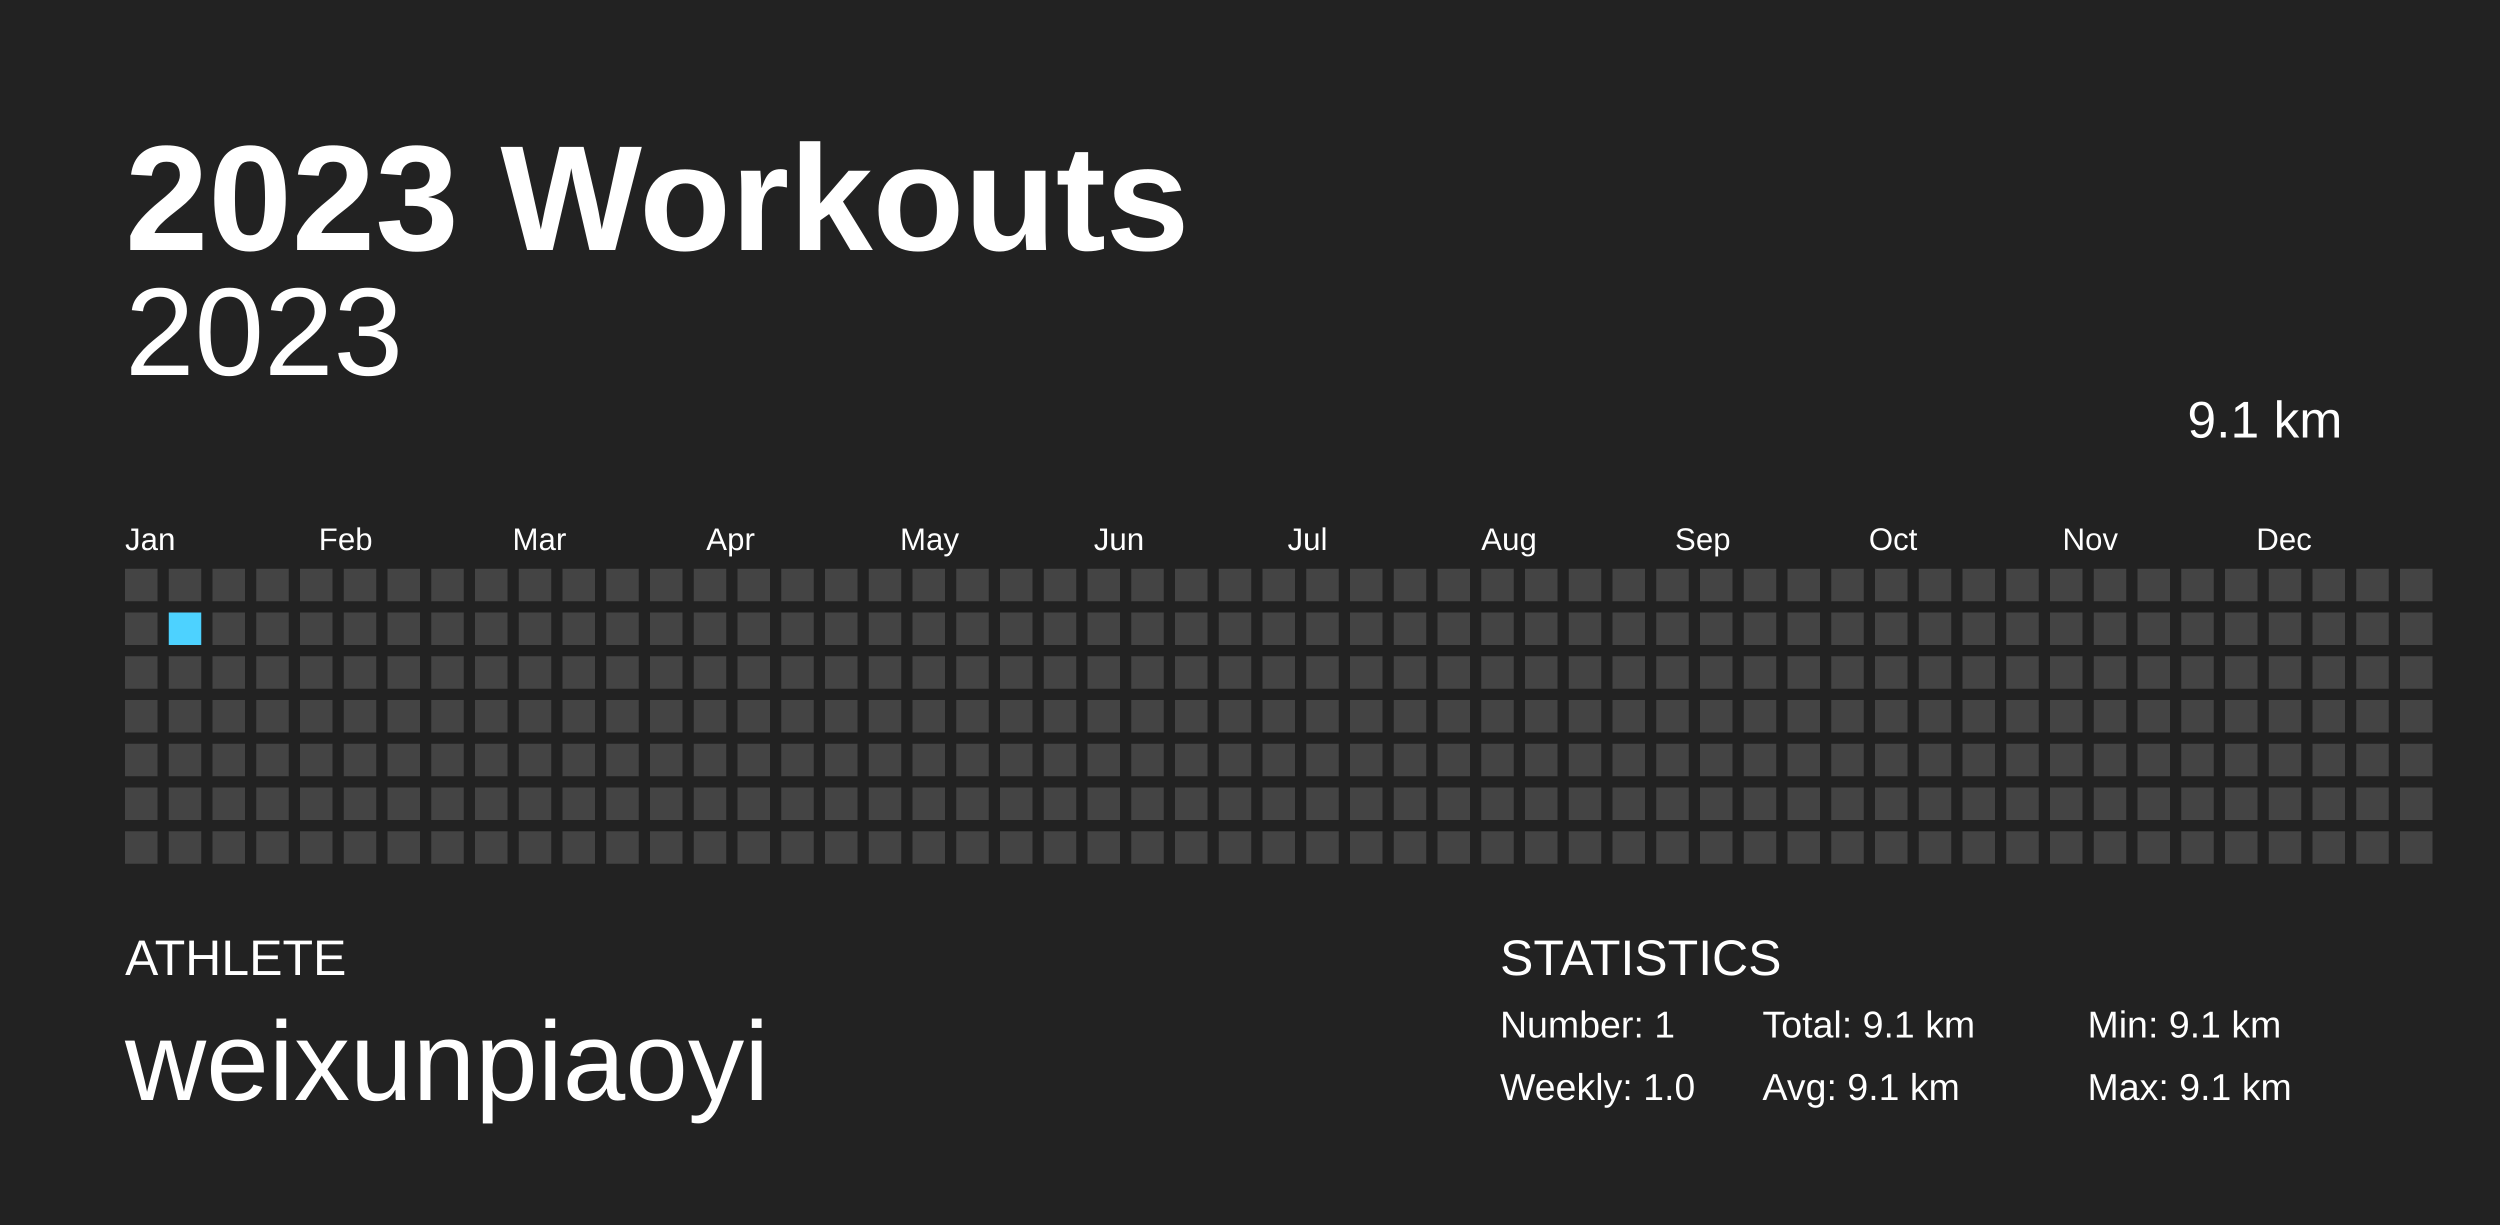
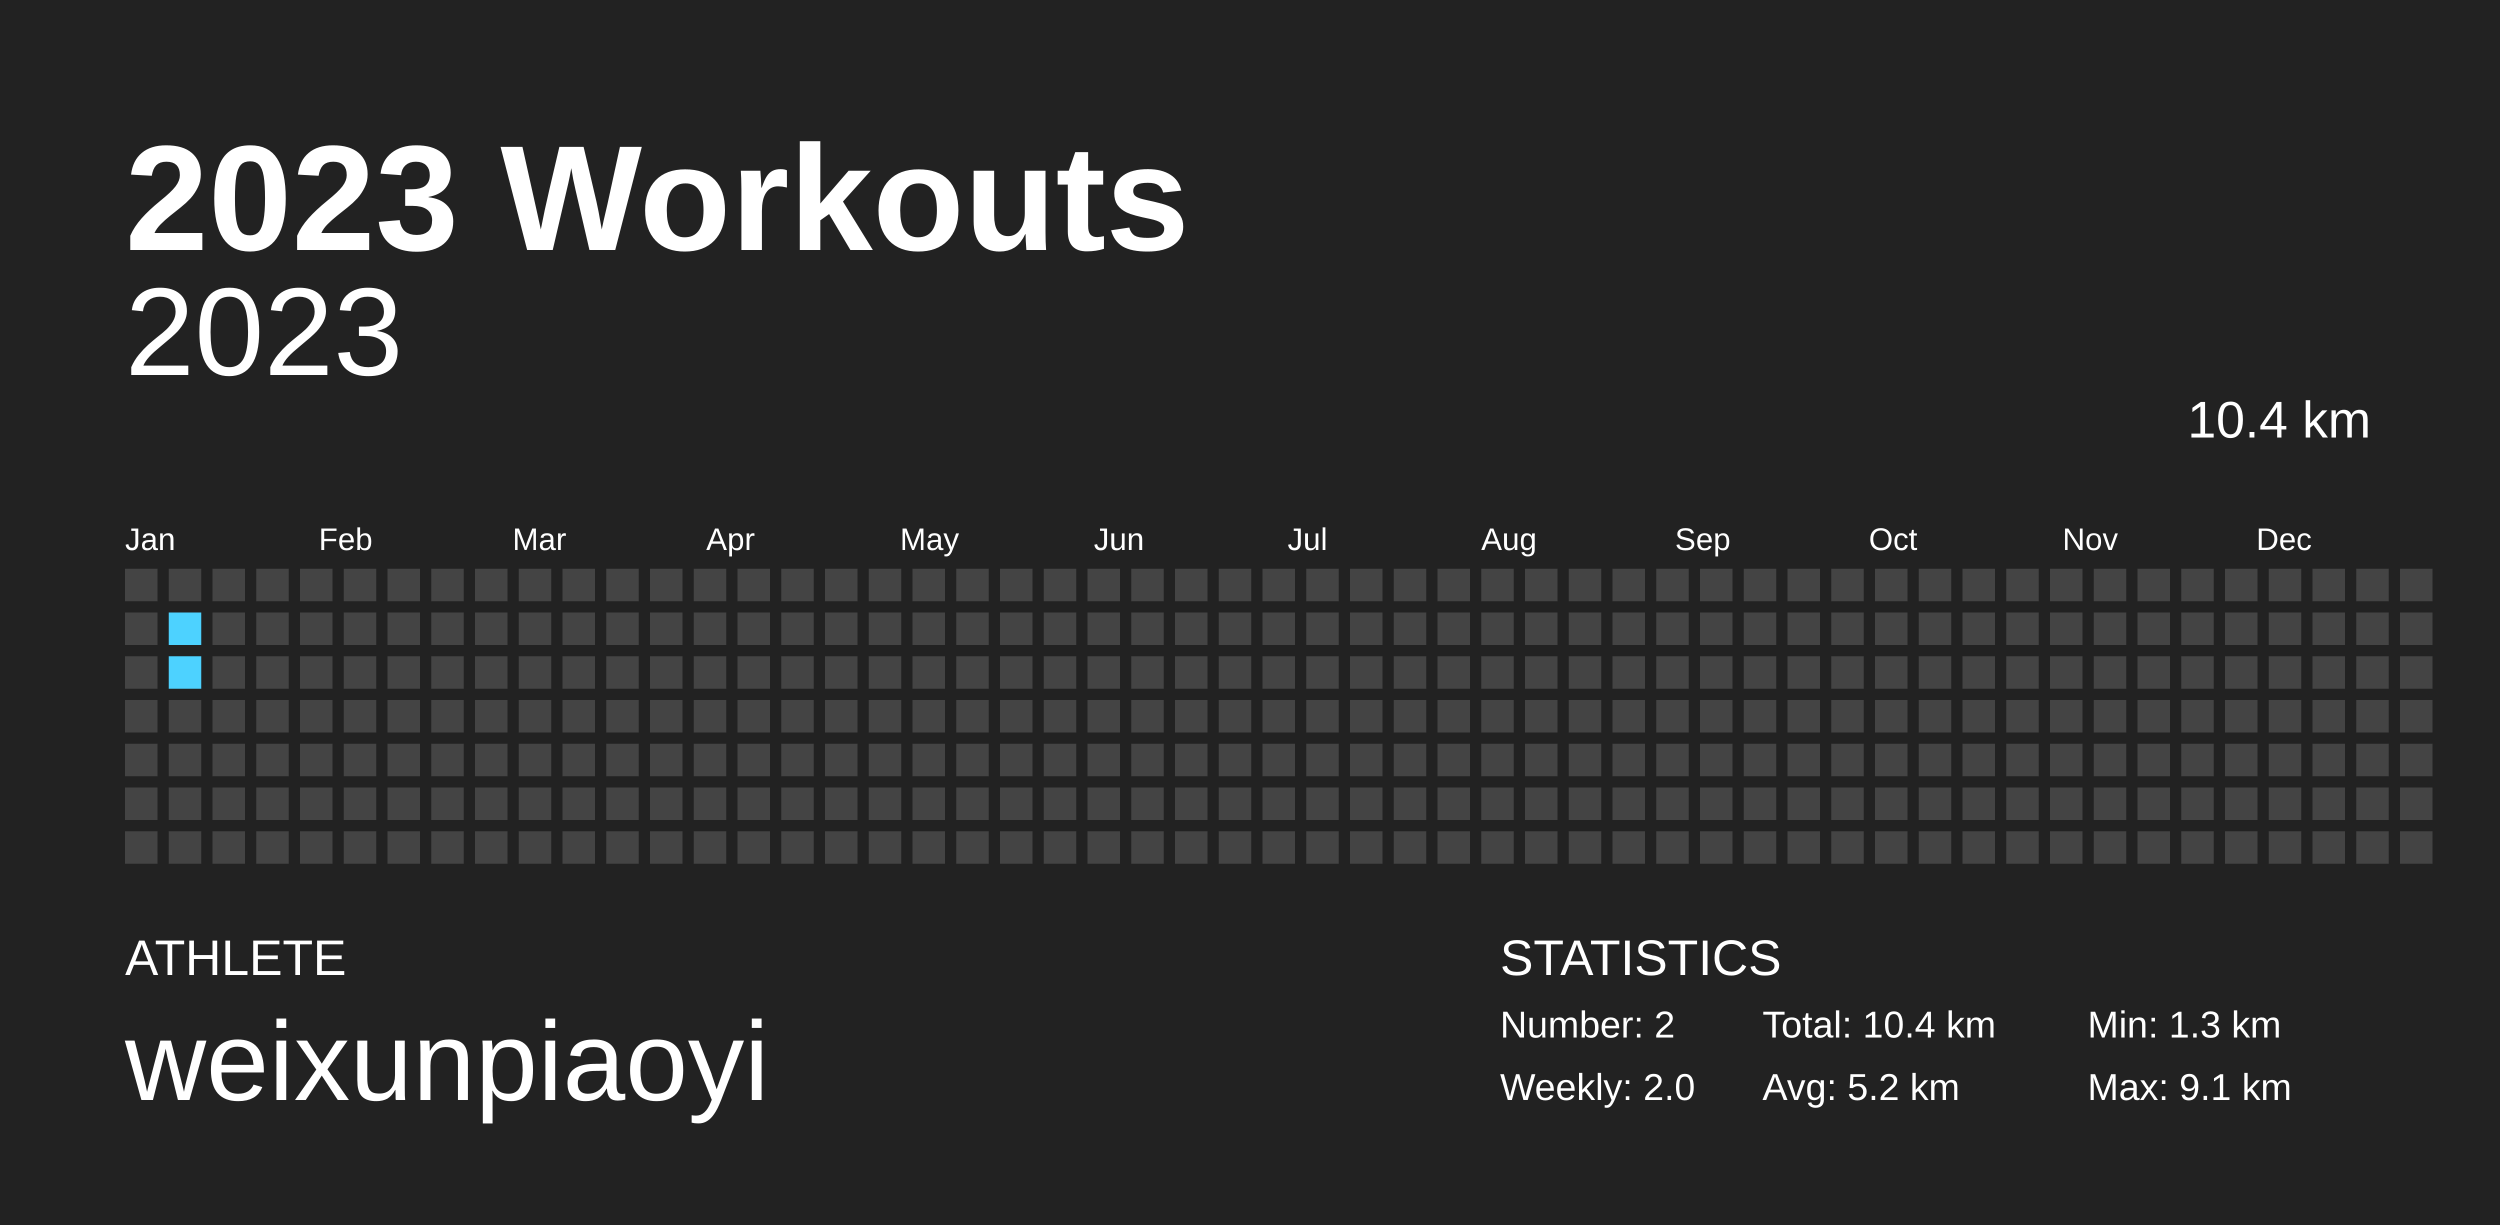
<svg xmlns="http://www.w3.org/2000/svg" baseProfile="full" height="98mm" version="1.1" viewBox="0,0,200,98" width="200mm">
  <defs />
  <rect fill="#222222" height="98" width="200" x="0" y="0" />
  <text fill="#FFFFFF" style="font-size:12px; font-family:Arial; font-weight:bold;" x="10" y="20">2023 Workouts</text>
  <text fill="#FFFFFF" style="font-size:4px; font-family:Arial" x="10" y="78">ATHLETE</text>
  <text fill="#FFFFFF" style="font-size:9px; font-family:Arial" x="10" y="88">weixunpiaoyi</text>
  <text fill="#FFFFFF" style="font-size:4px; font-family:Arial" x="120" y="78">STATISTICS</text>
-   <text fill="#FFFFFF" style="font-size:3px; font-family:Arial" x="120" y="83">Number: 1</text>
-   <text fill="#FFFFFF" style="font-size:3px; font-family:Arial" x="120" y="88">Weekly: 1.0</text>
-   <text fill="#FFFFFF" style="font-size:3px; font-family:Arial" x="141" y="83">Total: 9.1 km</text>
-   <text fill="#FFFFFF" style="font-size:3px; font-family:Arial" x="141" y="88">Avg: 9.1 km</text>
-   <text fill="#FFFFFF" style="font-size:3px; font-family:Arial" x="167" y="83">Min: 9.1 km</text>
+   <text fill="#FFFFFF" style="font-size:3px; font-family:Arial" x="120" y="83">Number: 2</text>
+   <text fill="#FFFFFF" style="font-size:3px; font-family:Arial" x="120" y="88">Weekly: 2.0</text>
+   <text fill="#FFFFFF" style="font-size:3px; font-family:Arial" x="141" y="83">Total: 10.4 km</text>
+   <text fill="#FFFFFF" style="font-size:3px; font-family:Arial" x="141" y="88">Avg: 5.2 km</text>
+   <text fill="#FFFFFF" style="font-size:3px; font-family:Arial" x="167" y="83">Min: 1.3 km</text>
  <text fill="#FFFFFF" style="font-size:3px; font-family:Arial" x="167" y="88">Max: 9.1 km</text>
  <text alignment-baseline="hanging" fill="#FFFFFF" style="font-size:10.0px; font-family:Arial;" x="10" y="30">2023</text>
-   <text alignment-baseline="hanging" fill="#FFFFFF" style="font-size:4.125px; font-family:Arial;" x="175" y="35">9.1 km</text>
+   <text alignment-baseline="hanging" fill="#FFFFFF" style="font-size:4.125px; font-family:Arial;" x="175" y="35">10.4 km</text>
  <text fill="#FFFFFF" style="font-size:2.5px; font-family:Arial" x="10.0" y="44">Jan</text>
  <text fill="#FFFFFF" style="font-size:2.5px; font-family:Arial" x="25.5" y="44">Feb</text>
  <text fill="#FFFFFF" style="font-size:2.5px; font-family:Arial" x="41.0" y="44">Mar</text>
  <text fill="#FFFFFF" style="font-size:2.5px; font-family:Arial" x="56.5" y="44">Apr</text>
  <text fill="#FFFFFF" style="font-size:2.5px; font-family:Arial" x="72.0" y="44">May</text>
  <text fill="#FFFFFF" style="font-size:2.5px; font-family:Arial" x="87.5" y="44">Jun</text>
  <text fill="#FFFFFF" style="font-size:2.5px; font-family:Arial" x="103.0" y="44">Jul</text>
  <text fill="#FFFFFF" style="font-size:2.5px; font-family:Arial" x="118.5" y="44">Aug</text>
  <text fill="#FFFFFF" style="font-size:2.5px; font-family:Arial" x="134.0" y="44">Sep</text>
  <text fill="#FFFFFF" style="font-size:2.5px; font-family:Arial" x="149.5" y="44">Oct</text>
  <text fill="#FFFFFF" style="font-size:2.5px; font-family:Arial" x="165.0" y="44">Nov</text>
  <text fill="#FFFFFF" style="font-size:2.5px; font-family:Arial" x="180.5" y="44">Dec</text>
  <rect fill="#444444" height="2.6" width="2.6" x="10.0" y="45.5" />
  <rect fill="#444444" height="2.6" width="2.6" x="10.0" y="49.0" />
  <rect fill="#444444" height="2.6" width="2.6" x="10.0" y="52.5" />
  <rect fill="#444444" height="2.6" width="2.6" x="10.0" y="56.0" />
  <rect fill="#444444" height="2.6" width="2.6" x="10.0" y="59.5" />
  <rect fill="#444444" height="2.6" width="2.6" x="10.0" y="63.0" />
  <rect fill="#444444" height="2.6" width="2.6" x="10.0" y="66.5" />
  <rect fill="#444444" height="2.6" width="2.6" x="13.5" y="45.5" />
-   <rect fill="#4DD2FF" height="2.6" width="2.6" x="13.5" y="49.0" />
-   <rect fill="#444444" height="2.6" width="2.6" x="13.5" y="52.5" />
+   <rect fill="#4dd2ff" height="2.6" width="2.6" x="13.5" y="49.0" />
+   <rect fill="#4dd2ff" height="2.6" width="2.6" x="13.5" y="52.5" />
  <rect fill="#444444" height="2.6" width="2.6" x="13.5" y="56.0" />
  <rect fill="#444444" height="2.6" width="2.6" x="13.5" y="59.5" />
  <rect fill="#444444" height="2.6" width="2.6" x="13.5" y="63.0" />
  <rect fill="#444444" height="2.6" width="2.6" x="13.5" y="66.5" />
  <rect fill="#444444" height="2.6" width="2.6" x="17.0" y="45.5" />
  <rect fill="#444444" height="2.6" width="2.6" x="17.0" y="49.0" />
  <rect fill="#444444" height="2.6" width="2.6" x="17.0" y="52.5" />
  <rect fill="#444444" height="2.6" width="2.6" x="17.0" y="56.0" />
  <rect fill="#444444" height="2.6" width="2.6" x="17.0" y="59.5" />
  <rect fill="#444444" height="2.6" width="2.6" x="17.0" y="63.0" />
  <rect fill="#444444" height="2.6" width="2.6" x="17.0" y="66.5" />
  <rect fill="#444444" height="2.6" width="2.6" x="20.5" y="45.5" />
  <rect fill="#444444" height="2.6" width="2.6" x="20.5" y="49.0" />
  <rect fill="#444444" height="2.6" width="2.6" x="20.5" y="52.5" />
  <rect fill="#444444" height="2.6" width="2.6" x="20.5" y="56.0" />
  <rect fill="#444444" height="2.6" width="2.6" x="20.5" y="59.5" />
  <rect fill="#444444" height="2.6" width="2.6" x="20.5" y="63.0" />
  <rect fill="#444444" height="2.6" width="2.6" x="20.5" y="66.5" />
  <rect fill="#444444" height="2.6" width="2.6" x="24.0" y="45.5" />
  <rect fill="#444444" height="2.6" width="2.6" x="24.0" y="49.0" />
  <rect fill="#444444" height="2.6" width="2.6" x="24.0" y="52.5" />
  <rect fill="#444444" height="2.6" width="2.6" x="24.0" y="56.0" />
  <rect fill="#444444" height="2.6" width="2.6" x="24.0" y="59.5" />
  <rect fill="#444444" height="2.6" width="2.6" x="24.0" y="63.0" />
  <rect fill="#444444" height="2.6" width="2.6" x="24.0" y="66.5" />
  <rect fill="#444444" height="2.6" width="2.6" x="27.5" y="45.5" />
  <rect fill="#444444" height="2.6" width="2.6" x="27.5" y="49.0" />
  <rect fill="#444444" height="2.6" width="2.6" x="27.5" y="52.5" />
  <rect fill="#444444" height="2.6" width="2.6" x="27.5" y="56.0" />
  <rect fill="#444444" height="2.6" width="2.6" x="27.5" y="59.5" />
  <rect fill="#444444" height="2.6" width="2.6" x="27.5" y="63.0" />
  <rect fill="#444444" height="2.6" width="2.6" x="27.5" y="66.5" />
  <rect fill="#444444" height="2.6" width="2.6" x="31.0" y="45.5" />
  <rect fill="#444444" height="2.6" width="2.6" x="31.0" y="49.0" />
  <rect fill="#444444" height="2.6" width="2.6" x="31.0" y="52.5" />
  <rect fill="#444444" height="2.6" width="2.6" x="31.0" y="56.0" />
  <rect fill="#444444" height="2.6" width="2.6" x="31.0" y="59.5" />
  <rect fill="#444444" height="2.6" width="2.6" x="31.0" y="63.0" />
  <rect fill="#444444" height="2.6" width="2.6" x="31.0" y="66.5" />
  <rect fill="#444444" height="2.6" width="2.6" x="34.5" y="45.5" />
  <rect fill="#444444" height="2.6" width="2.6" x="34.5" y="49.0" />
  <rect fill="#444444" height="2.6" width="2.6" x="34.5" y="52.5" />
  <rect fill="#444444" height="2.6" width="2.6" x="34.5" y="56.0" />
  <rect fill="#444444" height="2.6" width="2.6" x="34.5" y="59.5" />
  <rect fill="#444444" height="2.6" width="2.6" x="34.5" y="63.0" />
  <rect fill="#444444" height="2.6" width="2.6" x="34.5" y="66.5" />
  <rect fill="#444444" height="2.6" width="2.6" x="38.0" y="45.5" />
  <rect fill="#444444" height="2.6" width="2.6" x="38.0" y="49.0" />
  <rect fill="#444444" height="2.6" width="2.6" x="38.0" y="52.5" />
  <rect fill="#444444" height="2.6" width="2.6" x="38.0" y="56.0" />
  <rect fill="#444444" height="2.6" width="2.6" x="38.0" y="59.5" />
  <rect fill="#444444" height="2.6" width="2.6" x="38.0" y="63.0" />
  <rect fill="#444444" height="2.6" width="2.6" x="38.0" y="66.5" />
  <rect fill="#444444" height="2.6" width="2.6" x="41.5" y="45.5" />
  <rect fill="#444444" height="2.6" width="2.6" x="41.5" y="49.0" />
  <rect fill="#444444" height="2.6" width="2.6" x="41.5" y="52.5" />
  <rect fill="#444444" height="2.6" width="2.6" x="41.5" y="56.0" />
  <rect fill="#444444" height="2.6" width="2.6" x="41.5" y="59.5" />
  <rect fill="#444444" height="2.6" width="2.6" x="41.5" y="63.0" />
  <rect fill="#444444" height="2.6" width="2.6" x="41.5" y="66.5" />
  <rect fill="#444444" height="2.6" width="2.6" x="45.0" y="45.5" />
  <rect fill="#444444" height="2.6" width="2.6" x="45.0" y="49.0" />
  <rect fill="#444444" height="2.6" width="2.6" x="45.0" y="52.5" />
  <rect fill="#444444" height="2.6" width="2.6" x="45.0" y="56.0" />
  <rect fill="#444444" height="2.6" width="2.6" x="45.0" y="59.5" />
  <rect fill="#444444" height="2.6" width="2.6" x="45.0" y="63.0" />
  <rect fill="#444444" height="2.6" width="2.6" x="45.0" y="66.5" />
  <rect fill="#444444" height="2.6" width="2.6" x="48.5" y="45.5" />
  <rect fill="#444444" height="2.6" width="2.6" x="48.5" y="49.0" />
  <rect fill="#444444" height="2.6" width="2.6" x="48.5" y="52.5" />
  <rect fill="#444444" height="2.6" width="2.6" x="48.5" y="56.0" />
  <rect fill="#444444" height="2.6" width="2.6" x="48.5" y="59.5" />
  <rect fill="#444444" height="2.6" width="2.6" x="48.5" y="63.0" />
  <rect fill="#444444" height="2.6" width="2.6" x="48.5" y="66.5" />
  <rect fill="#444444" height="2.6" width="2.6" x="52.0" y="45.5" />
  <rect fill="#444444" height="2.6" width="2.6" x="52.0" y="49.0" />
  <rect fill="#444444" height="2.6" width="2.6" x="52.0" y="52.5" />
  <rect fill="#444444" height="2.6" width="2.6" x="52.0" y="56.0" />
  <rect fill="#444444" height="2.6" width="2.6" x="52.0" y="59.5" />
  <rect fill="#444444" height="2.6" width="2.6" x="52.0" y="63.0" />
  <rect fill="#444444" height="2.6" width="2.6" x="52.0" y="66.5" />
  <rect fill="#444444" height="2.6" width="2.6" x="55.5" y="45.5" />
  <rect fill="#444444" height="2.6" width="2.6" x="55.5" y="49.0" />
  <rect fill="#444444" height="2.6" width="2.6" x="55.5" y="52.5" />
  <rect fill="#444444" height="2.6" width="2.6" x="55.5" y="56.0" />
  <rect fill="#444444" height="2.6" width="2.6" x="55.5" y="59.5" />
  <rect fill="#444444" height="2.6" width="2.6" x="55.5" y="63.0" />
  <rect fill="#444444" height="2.6" width="2.6" x="55.5" y="66.5" />
  <rect fill="#444444" height="2.6" width="2.6" x="59.0" y="45.5" />
  <rect fill="#444444" height="2.6" width="2.6" x="59.0" y="49.0" />
  <rect fill="#444444" height="2.6" width="2.6" x="59.0" y="52.5" />
  <rect fill="#444444" height="2.6" width="2.6" x="59.0" y="56.0" />
  <rect fill="#444444" height="2.6" width="2.6" x="59.0" y="59.5" />
  <rect fill="#444444" height="2.6" width="2.6" x="59.0" y="63.0" />
  <rect fill="#444444" height="2.6" width="2.6" x="59.0" y="66.5" />
  <rect fill="#444444" height="2.6" width="2.6" x="62.5" y="45.5" />
  <rect fill="#444444" height="2.6" width="2.6" x="62.5" y="49.0" />
  <rect fill="#444444" height="2.6" width="2.6" x="62.5" y="52.5" />
  <rect fill="#444444" height="2.6" width="2.6" x="62.5" y="56.0" />
  <rect fill="#444444" height="2.6" width="2.6" x="62.5" y="59.5" />
  <rect fill="#444444" height="2.6" width="2.6" x="62.5" y="63.0" />
  <rect fill="#444444" height="2.6" width="2.6" x="62.5" y="66.5" />
  <rect fill="#444444" height="2.6" width="2.6" x="66.0" y="45.5" />
  <rect fill="#444444" height="2.6" width="2.6" x="66.0" y="49.0" />
  <rect fill="#444444" height="2.6" width="2.6" x="66.0" y="52.5" />
  <rect fill="#444444" height="2.6" width="2.6" x="66.0" y="56.0" />
  <rect fill="#444444" height="2.6" width="2.6" x="66.0" y="59.5" />
  <rect fill="#444444" height="2.6" width="2.6" x="66.0" y="63.0" />
  <rect fill="#444444" height="2.6" width="2.6" x="66.0" y="66.5" />
  <rect fill="#444444" height="2.6" width="2.6" x="69.5" y="45.5" />
  <rect fill="#444444" height="2.6" width="2.6" x="69.5" y="49.0" />
  <rect fill="#444444" height="2.6" width="2.6" x="69.5" y="52.5" />
  <rect fill="#444444" height="2.6" width="2.6" x="69.5" y="56.0" />
  <rect fill="#444444" height="2.6" width="2.6" x="69.5" y="59.5" />
  <rect fill="#444444" height="2.6" width="2.6" x="69.5" y="63.0" />
  <rect fill="#444444" height="2.6" width="2.6" x="69.5" y="66.5" />
  <rect fill="#444444" height="2.6" width="2.6" x="73.0" y="45.5" />
  <rect fill="#444444" height="2.6" width="2.6" x="73.0" y="49.0" />
  <rect fill="#444444" height="2.6" width="2.6" x="73.0" y="52.5" />
  <rect fill="#444444" height="2.6" width="2.6" x="73.0" y="56.0" />
  <rect fill="#444444" height="2.6" width="2.6" x="73.0" y="59.5" />
  <rect fill="#444444" height="2.6" width="2.6" x="73.0" y="63.0" />
  <rect fill="#444444" height="2.6" width="2.6" x="73.0" y="66.5" />
  <rect fill="#444444" height="2.6" width="2.6" x="76.5" y="45.5" />
  <rect fill="#444444" height="2.6" width="2.6" x="76.5" y="49.0" />
  <rect fill="#444444" height="2.6" width="2.6" x="76.5" y="52.5" />
  <rect fill="#444444" height="2.6" width="2.6" x="76.5" y="56.0" />
  <rect fill="#444444" height="2.6" width="2.6" x="76.5" y="59.5" />
  <rect fill="#444444" height="2.6" width="2.6" x="76.5" y="63.0" />
  <rect fill="#444444" height="2.6" width="2.6" x="76.5" y="66.5" />
  <rect fill="#444444" height="2.6" width="2.6" x="80.0" y="45.5" />
  <rect fill="#444444" height="2.6" width="2.6" x="80.0" y="49.0" />
  <rect fill="#444444" height="2.6" width="2.6" x="80.0" y="52.5" />
  <rect fill="#444444" height="2.6" width="2.6" x="80.0" y="56.0" />
  <rect fill="#444444" height="2.6" width="2.6" x="80.0" y="59.5" />
  <rect fill="#444444" height="2.6" width="2.6" x="80.0" y="63.0" />
  <rect fill="#444444" height="2.6" width="2.6" x="80.0" y="66.5" />
  <rect fill="#444444" height="2.6" width="2.6" x="83.5" y="45.5" />
  <rect fill="#444444" height="2.6" width="2.6" x="83.5" y="49.0" />
  <rect fill="#444444" height="2.6" width="2.6" x="83.5" y="52.5" />
  <rect fill="#444444" height="2.6" width="2.6" x="83.5" y="56.0" />
  <rect fill="#444444" height="2.6" width="2.6" x="83.5" y="59.5" />
  <rect fill="#444444" height="2.6" width="2.6" x="83.5" y="63.0" />
  <rect fill="#444444" height="2.6" width="2.6" x="83.5" y="66.5" />
  <rect fill="#444444" height="2.6" width="2.6" x="87.0" y="45.5" />
  <rect fill="#444444" height="2.6" width="2.6" x="87.0" y="49.0" />
  <rect fill="#444444" height="2.6" width="2.6" x="87.0" y="52.5" />
  <rect fill="#444444" height="2.6" width="2.6" x="87.0" y="56.0" />
  <rect fill="#444444" height="2.6" width="2.6" x="87.0" y="59.5" />
  <rect fill="#444444" height="2.6" width="2.6" x="87.0" y="63.0" />
  <rect fill="#444444" height="2.6" width="2.6" x="87.0" y="66.5" />
  <rect fill="#444444" height="2.6" width="2.6" x="90.5" y="45.5" />
  <rect fill="#444444" height="2.6" width="2.6" x="90.5" y="49.0" />
  <rect fill="#444444" height="2.6" width="2.6" x="90.5" y="52.5" />
  <rect fill="#444444" height="2.6" width="2.6" x="90.5" y="56.0" />
  <rect fill="#444444" height="2.6" width="2.6" x="90.5" y="59.5" />
  <rect fill="#444444" height="2.6" width="2.6" x="90.5" y="63.0" />
  <rect fill="#444444" height="2.6" width="2.6" x="90.5" y="66.5" />
  <rect fill="#444444" height="2.6" width="2.6" x="94.0" y="45.5" />
  <rect fill="#444444" height="2.6" width="2.6" x="94.0" y="49.0" />
  <rect fill="#444444" height="2.6" width="2.6" x="94.0" y="52.5" />
  <rect fill="#444444" height="2.6" width="2.6" x="94.0" y="56.0" />
  <rect fill="#444444" height="2.6" width="2.6" x="94.0" y="59.5" />
  <rect fill="#444444" height="2.6" width="2.6" x="94.0" y="63.0" />
  <rect fill="#444444" height="2.6" width="2.6" x="94.0" y="66.5" />
  <rect fill="#444444" height="2.6" width="2.6" x="97.5" y="45.5" />
  <rect fill="#444444" height="2.6" width="2.6" x="97.5" y="49.0" />
  <rect fill="#444444" height="2.6" width="2.6" x="97.5" y="52.5" />
  <rect fill="#444444" height="2.6" width="2.6" x="97.5" y="56.0" />
  <rect fill="#444444" height="2.6" width="2.6" x="97.5" y="59.5" />
  <rect fill="#444444" height="2.6" width="2.6" x="97.5" y="63.0" />
  <rect fill="#444444" height="2.6" width="2.6" x="97.5" y="66.5" />
  <rect fill="#444444" height="2.6" width="2.6" x="101.0" y="45.5" />
  <rect fill="#444444" height="2.6" width="2.6" x="101.0" y="49.0" />
  <rect fill="#444444" height="2.6" width="2.6" x="101.0" y="52.5" />
  <rect fill="#444444" height="2.6" width="2.6" x="101.0" y="56.0" />
  <rect fill="#444444" height="2.6" width="2.6" x="101.0" y="59.5" />
  <rect fill="#444444" height="2.6" width="2.6" x="101.0" y="63.0" />
  <rect fill="#444444" height="2.6" width="2.6" x="101.0" y="66.5" />
  <rect fill="#444444" height="2.6" width="2.6" x="104.5" y="45.5" />
  <rect fill="#444444" height="2.6" width="2.6" x="104.5" y="49.0" />
  <rect fill="#444444" height="2.6" width="2.6" x="104.5" y="52.5" />
  <rect fill="#444444" height="2.6" width="2.6" x="104.5" y="56.0" />
  <rect fill="#444444" height="2.6" width="2.6" x="104.5" y="59.5" />
  <rect fill="#444444" height="2.6" width="2.6" x="104.5" y="63.0" />
  <rect fill="#444444" height="2.6" width="2.6" x="104.5" y="66.5" />
  <rect fill="#444444" height="2.6" width="2.6" x="108.0" y="45.5" />
  <rect fill="#444444" height="2.6" width="2.6" x="108.0" y="49.0" />
  <rect fill="#444444" height="2.6" width="2.6" x="108.0" y="52.5" />
  <rect fill="#444444" height="2.6" width="2.6" x="108.0" y="56.0" />
  <rect fill="#444444" height="2.6" width="2.6" x="108.0" y="59.5" />
  <rect fill="#444444" height="2.6" width="2.6" x="108.0" y="63.0" />
  <rect fill="#444444" height="2.6" width="2.6" x="108.0" y="66.5" />
  <rect fill="#444444" height="2.6" width="2.6" x="111.5" y="45.5" />
  <rect fill="#444444" height="2.6" width="2.6" x="111.5" y="49.0" />
  <rect fill="#444444" height="2.6" width="2.6" x="111.5" y="52.5" />
  <rect fill="#444444" height="2.6" width="2.6" x="111.5" y="56.0" />
  <rect fill="#444444" height="2.6" width="2.6" x="111.5" y="59.5" />
  <rect fill="#444444" height="2.6" width="2.6" x="111.5" y="63.0" />
  <rect fill="#444444" height="2.6" width="2.6" x="111.5" y="66.5" />
  <rect fill="#444444" height="2.6" width="2.6" x="115.0" y="45.5" />
  <rect fill="#444444" height="2.6" width="2.6" x="115.0" y="49.0" />
  <rect fill="#444444" height="2.6" width="2.6" x="115.0" y="52.5" />
  <rect fill="#444444" height="2.6" width="2.6" x="115.0" y="56.0" />
  <rect fill="#444444" height="2.6" width="2.6" x="115.0" y="59.5" />
  <rect fill="#444444" height="2.6" width="2.6" x="115.0" y="63.0" />
  <rect fill="#444444" height="2.6" width="2.6" x="115.0" y="66.5" />
  <rect fill="#444444" height="2.6" width="2.6" x="118.5" y="45.5" />
  <rect fill="#444444" height="2.6" width="2.6" x="118.5" y="49.0" />
  <rect fill="#444444" height="2.6" width="2.6" x="118.5" y="52.5" />
  <rect fill="#444444" height="2.6" width="2.6" x="118.5" y="56.0" />
  <rect fill="#444444" height="2.6" width="2.6" x="118.5" y="59.5" />
  <rect fill="#444444" height="2.6" width="2.6" x="118.5" y="63.0" />
  <rect fill="#444444" height="2.6" width="2.6" x="118.5" y="66.5" />
  <rect fill="#444444" height="2.6" width="2.6" x="122.0" y="45.5" />
  <rect fill="#444444" height="2.6" width="2.6" x="122.0" y="49.0" />
  <rect fill="#444444" height="2.6" width="2.6" x="122.0" y="52.5" />
  <rect fill="#444444" height="2.6" width="2.6" x="122.0" y="56.0" />
  <rect fill="#444444" height="2.6" width="2.6" x="122.0" y="59.5" />
  <rect fill="#444444" height="2.6" width="2.6" x="122.0" y="63.0" />
  <rect fill="#444444" height="2.6" width="2.6" x="122.0" y="66.5" />
  <rect fill="#444444" height="2.6" width="2.6" x="125.5" y="45.5" />
  <rect fill="#444444" height="2.6" width="2.6" x="125.5" y="49.0" />
  <rect fill="#444444" height="2.6" width="2.6" x="125.5" y="52.5" />
  <rect fill="#444444" height="2.6" width="2.6" x="125.5" y="56.0" />
  <rect fill="#444444" height="2.6" width="2.6" x="125.5" y="59.5" />
  <rect fill="#444444" height="2.6" width="2.6" x="125.5" y="63.0" />
  <rect fill="#444444" height="2.6" width="2.6" x="125.5" y="66.5" />
  <rect fill="#444444" height="2.6" width="2.6" x="129.0" y="45.5" />
  <rect fill="#444444" height="2.6" width="2.6" x="129.0" y="49.0" />
  <rect fill="#444444" height="2.6" width="2.6" x="129.0" y="52.5" />
  <rect fill="#444444" height="2.6" width="2.6" x="129.0" y="56.0" />
  <rect fill="#444444" height="2.6" width="2.6" x="129.0" y="59.5" />
  <rect fill="#444444" height="2.6" width="2.6" x="129.0" y="63.0" />
  <rect fill="#444444" height="2.6" width="2.6" x="129.0" y="66.5" />
  <rect fill="#444444" height="2.6" width="2.6" x="132.5" y="45.5" />
  <rect fill="#444444" height="2.6" width="2.6" x="132.5" y="49.0" />
  <rect fill="#444444" height="2.6" width="2.6" x="132.5" y="52.5" />
  <rect fill="#444444" height="2.6" width="2.6" x="132.5" y="56.0" />
  <rect fill="#444444" height="2.6" width="2.6" x="132.5" y="59.5" />
  <rect fill="#444444" height="2.6" width="2.6" x="132.5" y="63.0" />
  <rect fill="#444444" height="2.6" width="2.6" x="132.5" y="66.5" />
  <rect fill="#444444" height="2.6" width="2.6" x="136.0" y="45.5" />
  <rect fill="#444444" height="2.6" width="2.6" x="136.0" y="49.0" />
  <rect fill="#444444" height="2.6" width="2.6" x="136.0" y="52.5" />
  <rect fill="#444444" height="2.6" width="2.6" x="136.0" y="56.0" />
  <rect fill="#444444" height="2.6" width="2.6" x="136.0" y="59.5" />
  <rect fill="#444444" height="2.6" width="2.6" x="136.0" y="63.0" />
  <rect fill="#444444" height="2.6" width="2.6" x="136.0" y="66.5" />
  <rect fill="#444444" height="2.6" width="2.6" x="139.5" y="45.5" />
  <rect fill="#444444" height="2.6" width="2.6" x="139.5" y="49.0" />
  <rect fill="#444444" height="2.6" width="2.6" x="139.5" y="52.5" />
  <rect fill="#444444" height="2.6" width="2.6" x="139.5" y="56.0" />
  <rect fill="#444444" height="2.6" width="2.6" x="139.5" y="59.5" />
  <rect fill="#444444" height="2.6" width="2.6" x="139.5" y="63.0" />
  <rect fill="#444444" height="2.6" width="2.6" x="139.5" y="66.5" />
  <rect fill="#444444" height="2.6" width="2.6" x="143.0" y="45.5" />
  <rect fill="#444444" height="2.6" width="2.6" x="143.0" y="49.0" />
  <rect fill="#444444" height="2.6" width="2.6" x="143.0" y="52.5" />
  <rect fill="#444444" height="2.6" width="2.6" x="143.0" y="56.0" />
  <rect fill="#444444" height="2.6" width="2.6" x="143.0" y="59.5" />
  <rect fill="#444444" height="2.6" width="2.6" x="143.0" y="63.0" />
  <rect fill="#444444" height="2.6" width="2.6" x="143.0" y="66.5" />
  <rect fill="#444444" height="2.6" width="2.6" x="146.5" y="45.5" />
  <rect fill="#444444" height="2.6" width="2.6" x="146.5" y="49.0" />
  <rect fill="#444444" height="2.6" width="2.6" x="146.5" y="52.5" />
  <rect fill="#444444" height="2.6" width="2.6" x="146.5" y="56.0" />
  <rect fill="#444444" height="2.6" width="2.6" x="146.5" y="59.5" />
  <rect fill="#444444" height="2.6" width="2.6" x="146.5" y="63.0" />
  <rect fill="#444444" height="2.6" width="2.6" x="146.5" y="66.5" />
  <rect fill="#444444" height="2.6" width="2.6" x="150.0" y="45.5" />
  <rect fill="#444444" height="2.6" width="2.6" x="150.0" y="49.0" />
  <rect fill="#444444" height="2.6" width="2.6" x="150.0" y="52.5" />
  <rect fill="#444444" height="2.6" width="2.6" x="150.0" y="56.0" />
  <rect fill="#444444" height="2.6" width="2.6" x="150.0" y="59.5" />
  <rect fill="#444444" height="2.6" width="2.6" x="150.0" y="63.0" />
  <rect fill="#444444" height="2.6" width="2.6" x="150.0" y="66.5" />
  <rect fill="#444444" height="2.6" width="2.6" x="153.5" y="45.5" />
  <rect fill="#444444" height="2.6" width="2.6" x="153.5" y="49.0" />
  <rect fill="#444444" height="2.6" width="2.6" x="153.5" y="52.5" />
  <rect fill="#444444" height="2.6" width="2.6" x="153.5" y="56.0" />
  <rect fill="#444444" height="2.6" width="2.6" x="153.5" y="59.5" />
  <rect fill="#444444" height="2.6" width="2.6" x="153.5" y="63.0" />
  <rect fill="#444444" height="2.6" width="2.6" x="153.5" y="66.5" />
  <rect fill="#444444" height="2.6" width="2.6" x="157.0" y="45.5" />
  <rect fill="#444444" height="2.6" width="2.6" x="157.0" y="49.0" />
  <rect fill="#444444" height="2.6" width="2.6" x="157.0" y="52.5" />
  <rect fill="#444444" height="2.6" width="2.6" x="157.0" y="56.0" />
  <rect fill="#444444" height="2.6" width="2.6" x="157.0" y="59.5" />
  <rect fill="#444444" height="2.6" width="2.6" x="157.0" y="63.0" />
  <rect fill="#444444" height="2.6" width="2.6" x="157.0" y="66.5" />
  <rect fill="#444444" height="2.6" width="2.6" x="160.5" y="45.5" />
  <rect fill="#444444" height="2.6" width="2.6" x="160.5" y="49.0" />
  <rect fill="#444444" height="2.6" width="2.6" x="160.5" y="52.5" />
  <rect fill="#444444" height="2.6" width="2.6" x="160.5" y="56.0" />
  <rect fill="#444444" height="2.6" width="2.6" x="160.5" y="59.5" />
  <rect fill="#444444" height="2.6" width="2.6" x="160.5" y="63.0" />
  <rect fill="#444444" height="2.6" width="2.6" x="160.5" y="66.5" />
  <rect fill="#444444" height="2.6" width="2.6" x="164.0" y="45.5" />
  <rect fill="#444444" height="2.6" width="2.6" x="164.0" y="49.0" />
  <rect fill="#444444" height="2.6" width="2.6" x="164.0" y="52.5" />
  <rect fill="#444444" height="2.6" width="2.6" x="164.0" y="56.0" />
  <rect fill="#444444" height="2.6" width="2.6" x="164.0" y="59.5" />
  <rect fill="#444444" height="2.6" width="2.6" x="164.0" y="63.0" />
  <rect fill="#444444" height="2.6" width="2.6" x="164.0" y="66.5" />
  <rect fill="#444444" height="2.6" width="2.6" x="167.5" y="45.5" />
  <rect fill="#444444" height="2.6" width="2.6" x="167.5" y="49.0" />
  <rect fill="#444444" height="2.6" width="2.6" x="167.5" y="52.5" />
  <rect fill="#444444" height="2.6" width="2.6" x="167.5" y="56.0" />
  <rect fill="#444444" height="2.6" width="2.6" x="167.5" y="59.5" />
  <rect fill="#444444" height="2.6" width="2.6" x="167.5" y="63.0" />
  <rect fill="#444444" height="2.6" width="2.6" x="167.5" y="66.5" />
  <rect fill="#444444" height="2.6" width="2.6" x="171.0" y="45.5" />
  <rect fill="#444444" height="2.6" width="2.6" x="171.0" y="49.0" />
  <rect fill="#444444" height="2.6" width="2.6" x="171.0" y="52.5" />
  <rect fill="#444444" height="2.6" width="2.6" x="171.0" y="56.0" />
  <rect fill="#444444" height="2.6" width="2.6" x="171.0" y="59.5" />
  <rect fill="#444444" height="2.6" width="2.6" x="171.0" y="63.0" />
  <rect fill="#444444" height="2.6" width="2.6" x="171.0" y="66.5" />
  <rect fill="#444444" height="2.6" width="2.6" x="174.5" y="45.5" />
  <rect fill="#444444" height="2.6" width="2.6" x="174.5" y="49.0" />
  <rect fill="#444444" height="2.6" width="2.6" x="174.5" y="52.5" />
  <rect fill="#444444" height="2.6" width="2.6" x="174.5" y="56.0" />
  <rect fill="#444444" height="2.6" width="2.6" x="174.5" y="59.5" />
  <rect fill="#444444" height="2.6" width="2.6" x="174.5" y="63.0" />
  <rect fill="#444444" height="2.6" width="2.6" x="174.5" y="66.5" />
  <rect fill="#444444" height="2.6" width="2.6" x="178.0" y="45.5" />
  <rect fill="#444444" height="2.6" width="2.6" x="178.0" y="49.0" />
  <rect fill="#444444" height="2.6" width="2.6" x="178.0" y="52.5" />
  <rect fill="#444444" height="2.6" width="2.6" x="178.0" y="56.0" />
  <rect fill="#444444" height="2.6" width="2.6" x="178.0" y="59.5" />
  <rect fill="#444444" height="2.6" width="2.6" x="178.0" y="63.0" />
  <rect fill="#444444" height="2.6" width="2.6" x="178.0" y="66.5" />
  <rect fill="#444444" height="2.6" width="2.6" x="181.5" y="45.5" />
  <rect fill="#444444" height="2.6" width="2.6" x="181.5" y="49.0" />
  <rect fill="#444444" height="2.6" width="2.6" x="181.5" y="52.5" />
  <rect fill="#444444" height="2.6" width="2.6" x="181.5" y="56.0" />
  <rect fill="#444444" height="2.6" width="2.6" x="181.5" y="59.5" />
  <rect fill="#444444" height="2.6" width="2.6" x="181.5" y="63.0" />
  <rect fill="#444444" height="2.6" width="2.6" x="181.5" y="66.5" />
  <rect fill="#444444" height="2.6" width="2.6" x="185.0" y="45.5" />
  <rect fill="#444444" height="2.6" width="2.6" x="185.0" y="49.0" />
  <rect fill="#444444" height="2.6" width="2.6" x="185.0" y="52.5" />
  <rect fill="#444444" height="2.6" width="2.6" x="185.0" y="56.0" />
  <rect fill="#444444" height="2.6" width="2.6" x="185.0" y="59.5" />
  <rect fill="#444444" height="2.6" width="2.6" x="185.0" y="63.0" />
  <rect fill="#444444" height="2.6" width="2.6" x="185.0" y="66.5" />
  <rect fill="#444444" height="2.6" width="2.6" x="188.5" y="45.5" />
  <rect fill="#444444" height="2.6" width="2.6" x="188.5" y="49.0" />
  <rect fill="#444444" height="2.6" width="2.6" x="188.5" y="52.5" />
  <rect fill="#444444" height="2.6" width="2.6" x="188.5" y="56.0" />
  <rect fill="#444444" height="2.6" width="2.6" x="188.5" y="59.5" />
  <rect fill="#444444" height="2.6" width="2.6" x="188.5" y="63.0" />
  <rect fill="#444444" height="2.6" width="2.6" x="188.5" y="66.5" />
  <rect fill="#444444" height="2.6" width="2.6" x="192.0" y="45.5" />
  <rect fill="#444444" height="2.6" width="2.6" x="192.0" y="49.0" />
  <rect fill="#444444" height="2.6" width="2.6" x="192.0" y="52.5" />
  <rect fill="#444444" height="2.6" width="2.6" x="192.0" y="56.0" />
  <rect fill="#444444" height="2.6" width="2.6" x="192.0" y="59.5" />
  <rect fill="#444444" height="2.6" width="2.6" x="192.0" y="63.0" />
  <rect fill="#444444" height="2.6" width="2.6" x="192.0" y="66.5" />
</svg>
